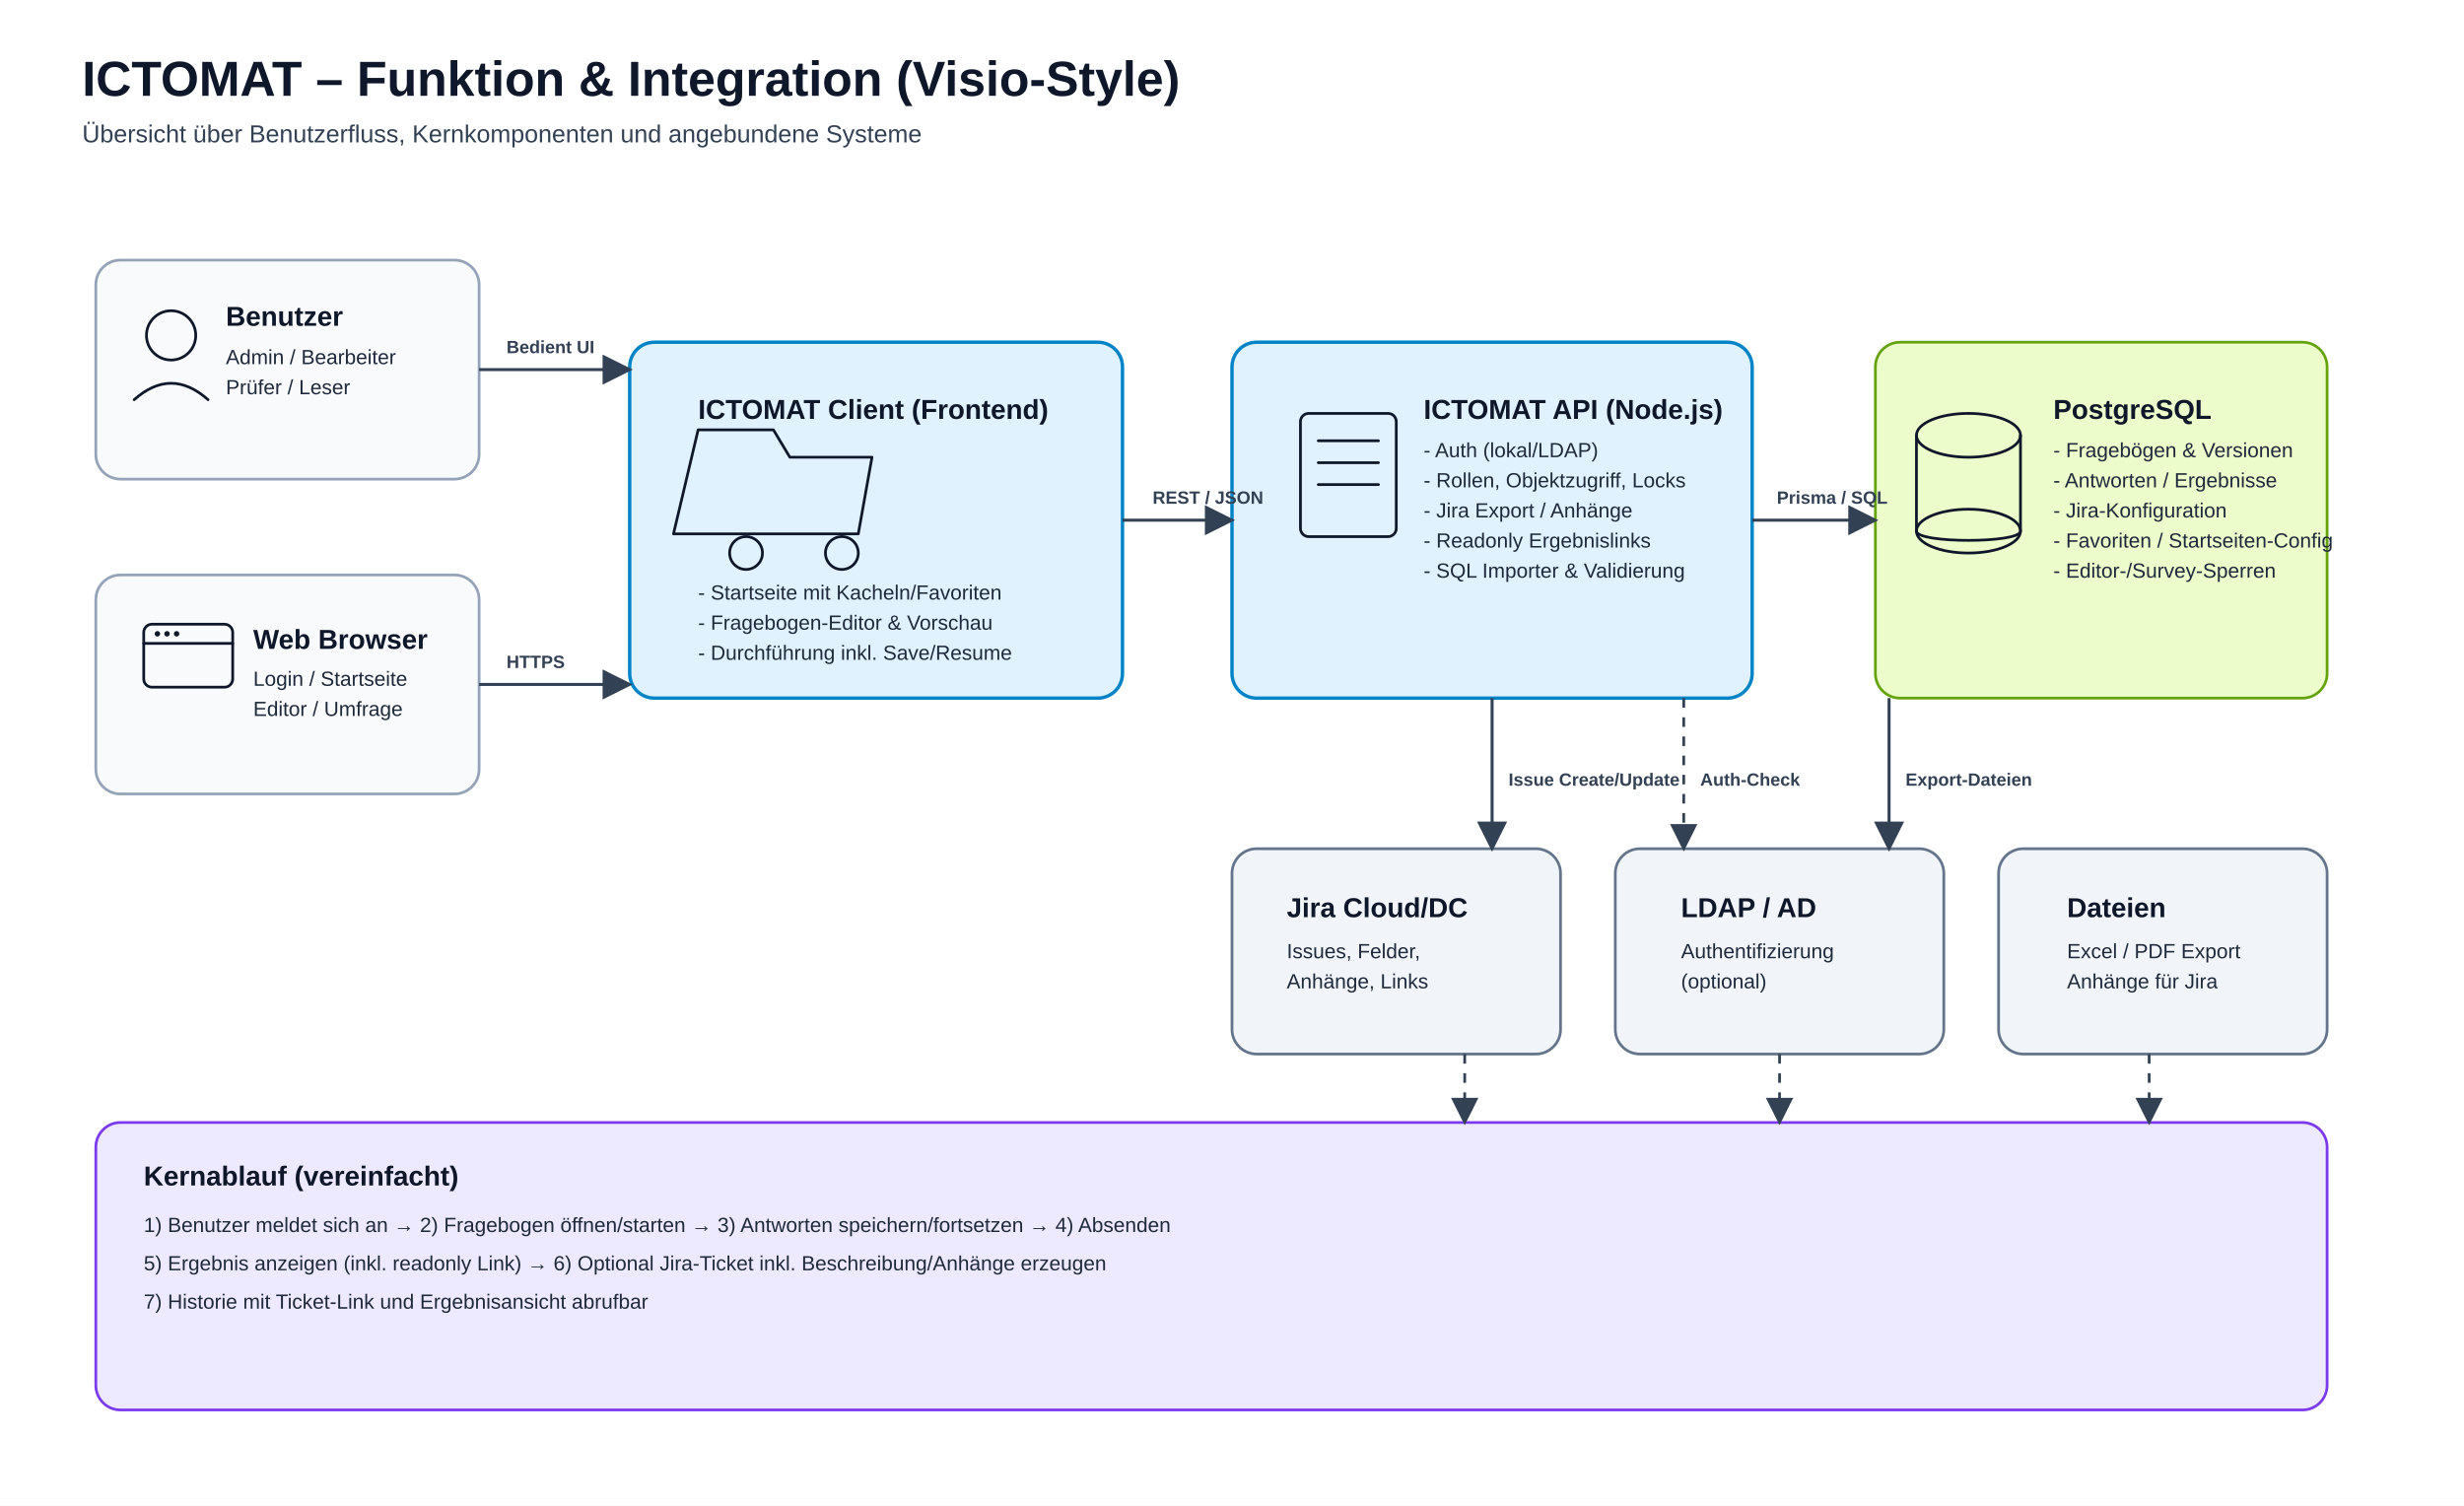
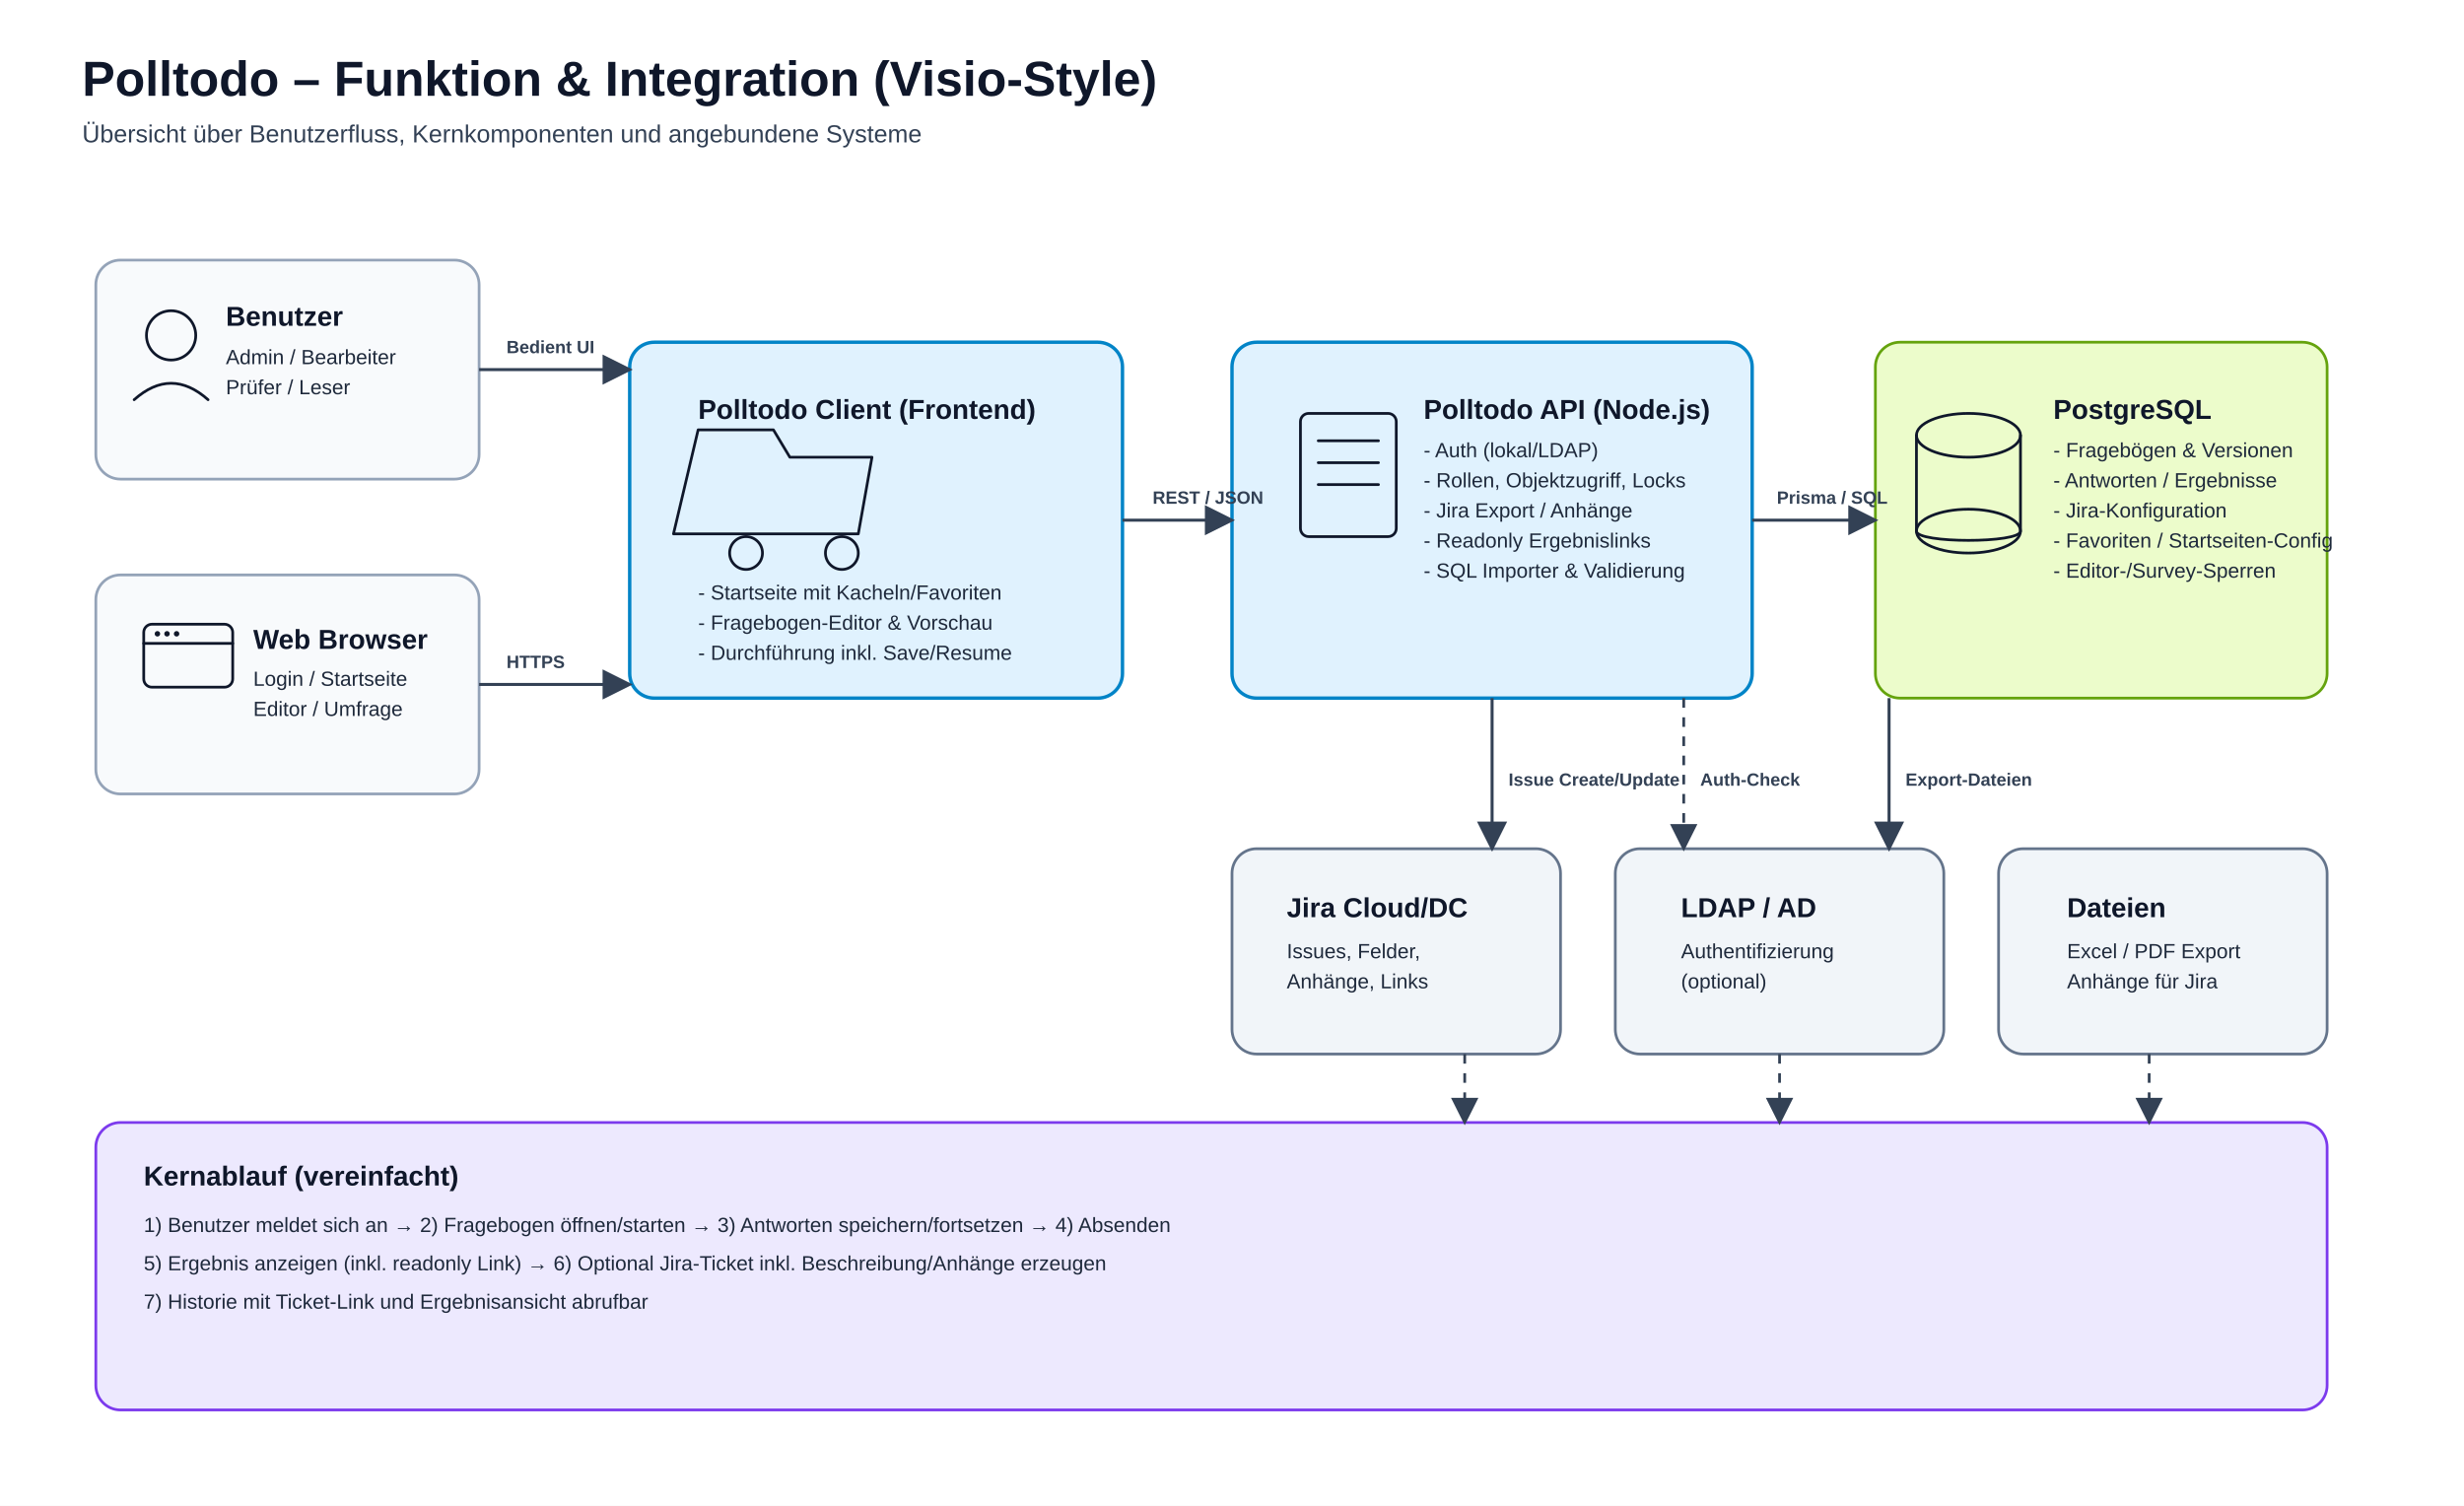
<svg xmlns="http://www.w3.org/2000/svg" width="1800" height="1100" viewBox="0 0 1800 1100">
  <defs>
    <style>
      .title { font: 700 36px 'Segoe UI', Arial, sans-serif; fill: #0f172a; }
      .subtitle { font: 500 18px 'Segoe UI', Arial, sans-serif; fill: #334155; }
      .box-title { font: 700 20px 'Segoe UI', Arial, sans-serif; fill: #0f172a; }
      .box-text { font: 500 15px 'Segoe UI', Arial, sans-serif; fill: #1e293b; }
      .label { font: 600 14px 'Segoe UI', Arial, sans-serif; fill: #0f172a; }
      .line-label { font: 600 13px 'Segoe UI', Arial, sans-serif; fill: #334155; }
      .box { fill: #f8fafc; stroke: #94a3b8; stroke-width: 2; rx: 18; }
      .core { fill: #e0f2fe; stroke: #0284c7; stroke-width: 2.5; rx: 18; }
      .ext { fill: #f1f5f9; stroke: #64748b; stroke-width: 2; rx: 18; }
      .data { fill: #ecfccb; stroke: #65a30d; stroke-width: 2; rx: 18; }
      .sec { fill: #ede9fe; stroke: #7c3aed; stroke-width: 2; rx: 18; }
      .arrow { stroke: #334155; stroke-width: 2.2; fill: none; marker-end: url(#mArrow); }
      .arrow-dash { stroke: #334155; stroke-width: 2; stroke-dasharray: 7 7; fill: none; marker-end: url(#mArrow); }
      .icon-stroke { stroke: #0f172a; stroke-width: 2; fill: none; stroke-linecap: round; stroke-linejoin: round; }
      .icon-fill { fill: #0f172a; }
    </style>
    <marker id="mArrow" markerWidth="10" markerHeight="10" refX="9" refY="5" orient="auto">
      <path d="M0,0 L10,5 L0,10 z" fill="#334155" />
    </marker>
  </defs>
  <rect x="0" y="0" width="1800" height="1100" fill="#ffffff" />
-   <text x="60" y="70" class="title">ICTOMAT – Funktion &amp; Integration (Visio-Style)</text>
+   <text x="60" y="70" class="title">Polltodo – Funktion &amp; Integration (Visio-Style)</text>
  <text x="60" y="104" class="subtitle">Übersicht über Benutzerfluss, Kernkomponenten und angebundene Systeme</text>
  <rect class="box" x="70" y="190" width="280" height="160" rx="18" />
  <circle cx="125" cy="245" r="18" class="icon-stroke" />
  <path d="M98 292 Q125 268 152 292" class="icon-stroke" />
  <text x="165" y="238" class="box-title">Benutzer</text>
  <text x="165" y="266" class="box-text">Admin / Bearbeiter</text>
  <text x="165" y="288" class="box-text">Prüfer / Leser</text>
  <rect class="box" x="70" y="420" width="280" height="160" rx="18" />
  <rect x="105" y="456" width="65" height="46" class="icon-stroke" rx="6" />
  <line x1="105" y1="470" x2="170" y2="470" class="icon-stroke" />
  <circle cx="115" cy="463" r="2" class="icon-fill" />
  <circle cx="122" cy="463" r="2" class="icon-fill" />
  <circle cx="129" cy="463" r="2" class="icon-fill" />
  <text x="185" y="474" class="box-title">Web Browser</text>
  <text x="185" y="501" class="box-text">Login / Startseite</text>
  <text x="185" y="523" class="box-text">Editor / Umfrage</text>
  <rect class="core" x="460" y="250" width="360" height="260" rx="18" />
  <path d="M510 314 h55 l12 20 h60 l-10 56 h-135z" class="icon-stroke" />
  <circle cx="545" cy="404" r="12" class="icon-stroke" />
  <circle cx="615" cy="404" r="12" class="icon-stroke" />
-   <text x="510" y="306" class="box-title">ICTOMAT Client (Frontend)</text>
+   <text x="510" y="306" class="box-title">Polltodo Client (Frontend)</text>
  <text x="510" y="438" class="box-text">- Startseite mit Kacheln/Favoriten</text>
  <text x="510" y="460" class="box-text">- Fragebogen-Editor &amp; Vorschau</text>
  <text x="510" y="482" class="box-text">- Durchführung inkl. Save/Resume</text>
  <rect class="core" x="900" y="250" width="380" height="260" rx="18" />
  <rect x="950" y="302" width="70" height="90" class="icon-stroke" rx="6" />
  <line x1="963" y1="322" x2="1007" y2="322" class="icon-stroke" />
  <line x1="963" y1="338" x2="1007" y2="338" class="icon-stroke" />
  <line x1="963" y1="354" x2="1007" y2="354" class="icon-stroke" />
-   <text x="1040" y="306" class="box-title">ICTOMAT API (Node.js)</text>
+   <text x="1040" y="306" class="box-title">Polltodo API (Node.js)</text>
  <text x="1040" y="334" class="box-text">- Auth (lokal/LDAP)</text>
  <text x="1040" y="356" class="box-text">- Rollen, Objektzugriff, Locks</text>
  <text x="1040" y="378" class="box-text">- Jira Export / Anhänge</text>
  <text x="1040" y="400" class="box-text">- Readonly Ergebnislinks</text>
  <text x="1040" y="422" class="box-text">- SQL Importer &amp; Validierung</text>
  <rect class="data" x="1370" y="250" width="330" height="260" rx="18" />
  <ellipse cx="1438" cy="318" rx="38" ry="16" class="icon-stroke" />
  <path d="M1400 318 v70 c0 9 76 9 76 0 v-70" class="icon-stroke" />
  <ellipse cx="1438" cy="388" rx="38" ry="16" class="icon-stroke" />
  <text x="1500" y="306" class="box-title">PostgreSQL</text>
  <text x="1500" y="334" class="box-text">- Fragebögen &amp; Versionen</text>
  <text x="1500" y="356" class="box-text">- Antworten / Ergebnisse</text>
  <text x="1500" y="378" class="box-text">- Jira-Konfiguration</text>
  <text x="1500" y="400" class="box-text">- Favoriten / Startseiten-Config</text>
  <text x="1500" y="422" class="box-text">- Editor-/Survey-Sperren</text>
  <rect class="ext" x="900" y="620" width="240" height="150" rx="18" />
  <text x="940" y="670" class="box-title">Jira Cloud/DC</text>
  <text x="940" y="700" class="box-text">Issues, Felder,</text>
  <text x="940" y="722" class="box-text">Anhänge, Links</text>
  <rect class="ext" x="1180" y="620" width="240" height="150" rx="18" />
  <text x="1228" y="670" class="box-title">LDAP / AD</text>
  <text x="1228" y="700" class="box-text">Authentifizierung</text>
  <text x="1228" y="722" class="box-text">(optional)</text>
  <rect class="ext" x="1460" y="620" width="240" height="150" rx="18" />
  <text x="1510" y="670" class="box-title">Dateien</text>
  <text x="1510" y="700" class="box-text">Excel / PDF Export</text>
  <text x="1510" y="722" class="box-text">Anhänge für Jira</text>
  <rect class="sec" x="70" y="820" width="1630" height="210" rx="18" />
  <text x="105" y="866" class="box-title">Kernablauf (vereinfacht)</text>
  <text x="105" y="900" class="box-text">1) Benutzer meldet sich an → 2) Fragebogen öffnen/starten → 3) Antworten speichern/fortsetzen → 4) Absenden</text>
  <text x="105" y="928" class="box-text">5) Ergebnis anzeigen (inkl. readonly Link) → 6) Optional Jira-Ticket inkl. Beschreibung/Anhänge erzeugen</text>
  <text x="105" y="956" class="box-text">7) Historie mit Ticket-Link und Ergebnisansicht abrufbar</text>
  <path class="arrow" d="M350 270 H460" />
  <text x="370" y="258" class="line-label">Bedient UI</text>
  <path class="arrow" d="M350 500 H460" />
  <text x="370" y="488" class="line-label">HTTPS</text>
  <path class="arrow" d="M820 380 H900" />
  <text x="842" y="368" class="line-label">REST / JSON</text>
  <path class="arrow" d="M1280 380 H1370" />
  <text x="1298" y="368" class="line-label">Prisma / SQL</text>
  <path class="arrow" d="M1090 510 V620" />
  <text x="1102" y="574" class="line-label">Issue Create/Update</text>
  <path class="arrow-dash" d="M1230 510 V620" />
  <text x="1242" y="574" class="line-label">Auth-Check</text>
  <path class="arrow" d="M1380 510 V620" />
  <text x="1392" y="574" class="line-label">Export-Dateien</text>
  <path class="arrow-dash" d="M1070 770 V820" />
  <path class="arrow-dash" d="M1300 770 V820" />
  <path class="arrow-dash" d="M1570 770 V820" />
</svg>
